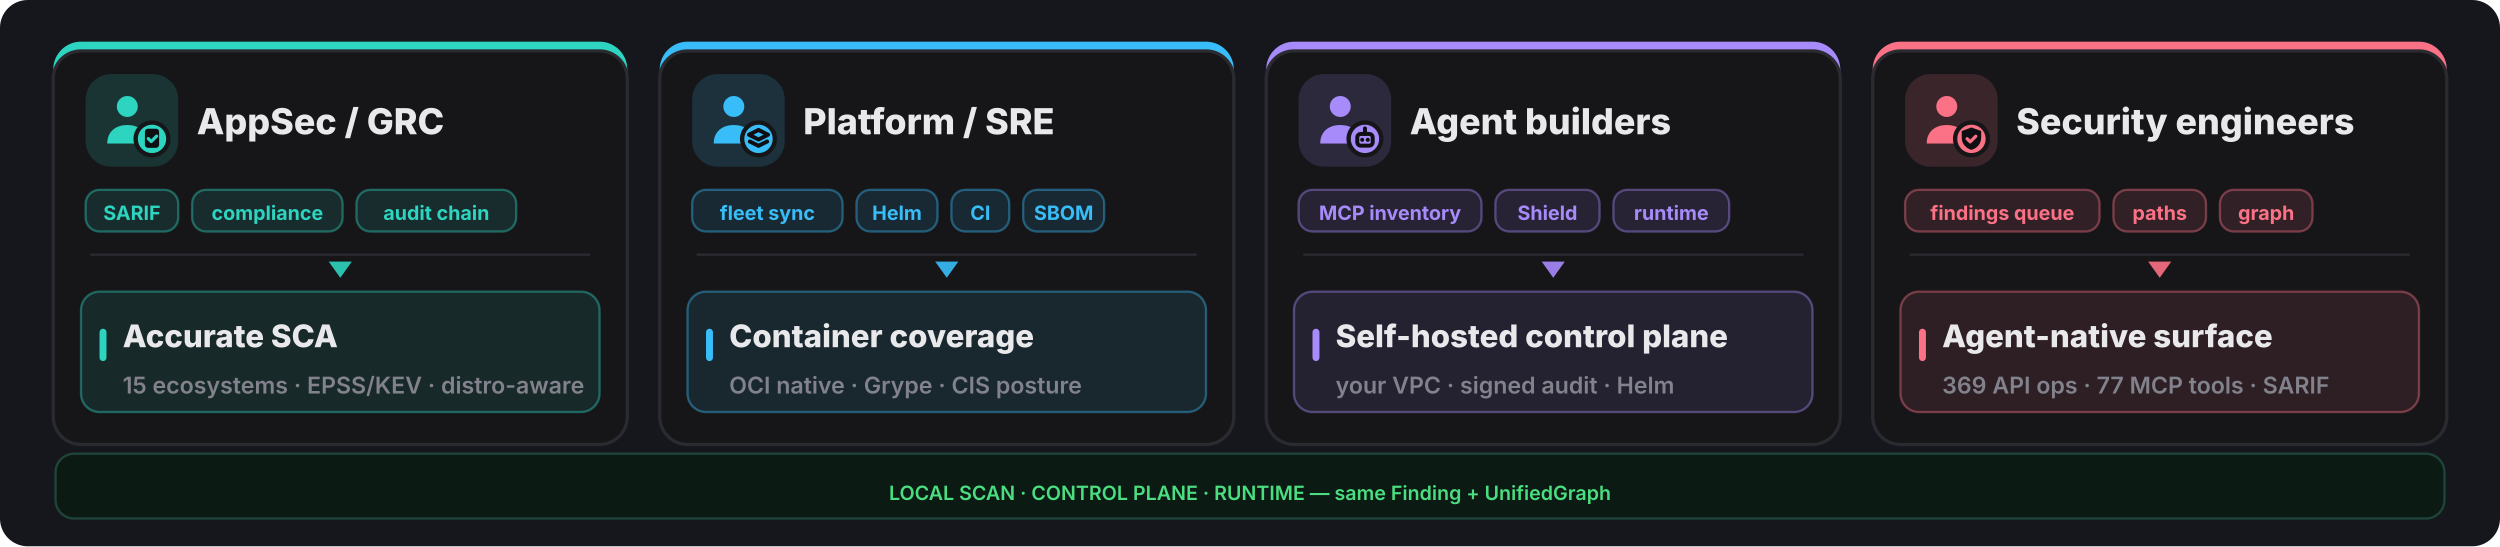
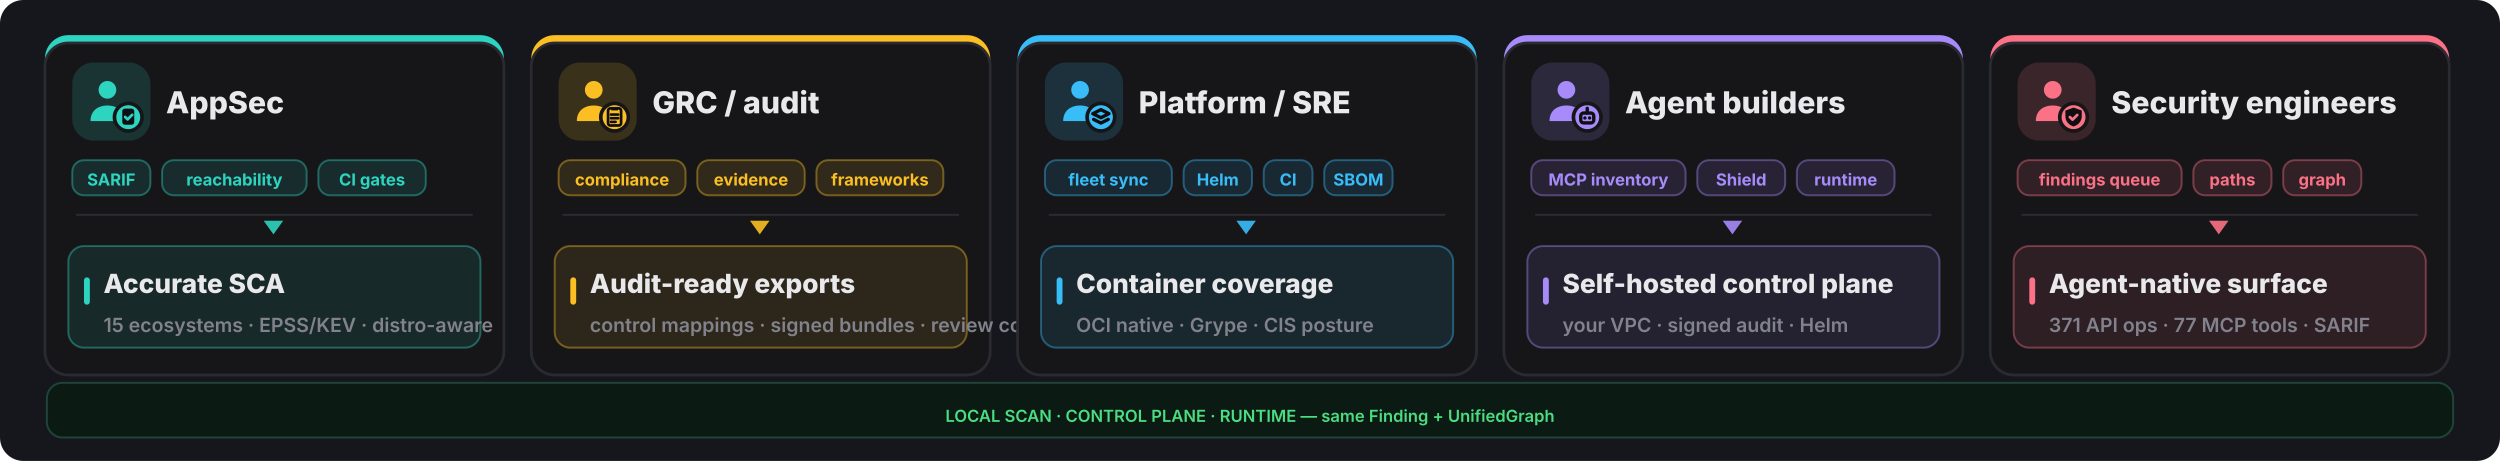
- <svg xmlns="http://www.w3.org/2000/svg" width="1080" height="236" viewBox="0 0 1080 236" fill="none">
-   <rect width="1080" height="236" rx="12" fill="#16161d" />
-   <rect x="23" y="18" width="248" height="174" rx="12" fill="#2dd4bf" />
-   <rect x="23" y="22" width="248" height="170" rx="12" fill="#161619" stroke="#2a2a31" stroke-width="1.4" />
+ <svg xmlns="http://www.w3.org/2000/svg" width="1280" height="236" viewBox="0 0 1280 236" fill="none">
+   <rect width="1280" height="236" rx="12" fill="#16161d" />
+   <rect x="23" y="18" width="235" height="174" rx="12" fill="#2dd4bf" />
+   <rect x="23" y="22" width="235" height="170" rx="12" fill="#161619" stroke="#2a2a31" stroke-width="1.4" />
  <rect x="37" y="32" width="40" height="40" rx="11" fill="#2dd4bf" opacity="0.16" />
  <g transform="translate(41,36) scale(1.333333)">
    <circle cx="10.5" cy="7.5" r="3.4" fill="#2dd4bf" />
    <path d="M4 19.5c0-4 2.9-6 6.5-6s6.5 2 6.5 6z" fill="#2dd4bf" />
    <circle cx="18.5" cy="18" r="6" fill="#161619" />
    <circle cx="18.5" cy="18" r="4.6" fill="#2dd4bf" />
    <g fill="none" stroke="#0f0f13" stroke-width="1.3" stroke-linecap="round" stroke-linejoin="round">
      <rect x="16.2" y="14.7" width="4.6" height="6.2" rx="1" fill="#0f0f13" stroke="none" />
      <path d="M17.3 17.9l.95.95 1.75-1.75" stroke="#2dd4bf" stroke-width="1.05" />
    </g>
  </g>
-   <text x="85" y="58" font-family="Inter,system-ui,sans-serif" font-size="15.5" font-weight="800" fill="#e9e9ec">AppSec / GRC</text>
+   <text x="85" y="58" font-family="Inter,system-ui,sans-serif" font-size="15.5" font-weight="800" fill="#e9e9ec">AppSec</text>
  <rect x="37" y="82" width="40" height="18" rx="6" fill="#2dd4bf" fill-opacity="0.12" stroke="#2dd4bf" stroke-opacity="0.4" />
  <text x="57.0" y="95" text-anchor="middle" font-family="Inter,system-ui,sans-serif" font-size="8.5" font-weight="700" fill="#2dd4bf">SARIF</text>
-   <rect x="83" y="82" width="65" height="18" rx="6" fill="#2dd4bf" fill-opacity="0.12" stroke="#2dd4bf" stroke-opacity="0.4" />
-   <text x="115.5" y="95" text-anchor="middle" font-family="Inter,system-ui,sans-serif" font-size="8.5" font-weight="700" fill="#2dd4bf">compliance</text>
-   <rect x="154" y="82" width="69" height="18" rx="6" fill="#2dd4bf" fill-opacity="0.12" stroke="#2dd4bf" stroke-opacity="0.4" />
-   <text x="188.5" y="95" text-anchor="middle" font-family="Inter,system-ui,sans-serif" font-size="8.5" font-weight="700" fill="#2dd4bf">audit chain</text>
-   <line x1="39" y1="110" x2="255" y2="110" stroke="#2a2a31" stroke-width="1" />
-   <polygon points="147,120 142,113 152,113" fill="#2dd4bf" opacity="0.9" />
-   <rect x="35" y="126" width="224" height="52" rx="8" fill="#2dd4bf" opacity="0.10" />
-   <rect x="35" y="126" width="224" height="52" rx="8" fill="none" stroke="#2dd4bf" opacity="0.4" />
+   <rect x="83" y="82" width="74" height="18" rx="6" fill="#2dd4bf" fill-opacity="0.12" stroke="#2dd4bf" stroke-opacity="0.4" />
+   <text x="120.0" y="95" text-anchor="middle" font-family="Inter,system-ui,sans-serif" font-size="8.5" font-weight="700" fill="#2dd4bf">reachability</text>
+   <rect x="163" y="82" width="55" height="18" rx="6" fill="#2dd4bf" fill-opacity="0.12" stroke="#2dd4bf" stroke-opacity="0.4" />
+   <text x="190.5" y="95" text-anchor="middle" font-family="Inter,system-ui,sans-serif" font-size="8.5" font-weight="700" fill="#2dd4bf">CI gates</text>
+   <line x1="39" y1="110" x2="242" y2="110" stroke="#2a2a31" stroke-width="1" />
+   <polygon points="140,120 135,113 145,113" fill="#2dd4bf" opacity="0.9" />
+   <rect x="35" y="126" width="211" height="52" rx="8" fill="#2dd4bf" opacity="0.10" />
+   <rect x="35" y="126" width="211" height="52" rx="8" fill="none" stroke="#2dd4bf" opacity="0.4" />
  <rect x="43" y="142" width="3" height="14" rx="1.5" fill="#2dd4bf" />
  <text x="53" y="150" font-family="Inter,system-ui,sans-serif" font-size="13.5" font-weight="800" fill="#e9e9ec">Accurate SCA</text>
  <text x="53" y="170" font-family="Inter,system-ui,sans-serif" font-size="10" font-weight="600" fill="#82828c">15 ecosystems · EPSS/KEV · distro-aware</text>
-   <rect x="285" y="18" width="248" height="174" rx="12" fill="#38bdf8" />
-   <rect x="285" y="22" width="248" height="170" rx="12" fill="#161619" stroke="#2a2a31" stroke-width="1.4" />
-   <rect x="299" y="32" width="40" height="40" rx="11" fill="#38bdf8" opacity="0.16" />
-   <g transform="translate(303,36) scale(1.333333)">
+   <rect x="272" y="18" width="235" height="174" rx="12" fill="#fbbf24" />
+   <rect x="272" y="22" width="235" height="170" rx="12" fill="#161619" stroke="#2a2a31" stroke-width="1.4" />
+   <rect x="286" y="32" width="40" height="40" rx="11" fill="#fbbf24" opacity="0.16" />
+   <g transform="translate(290,36) scale(1.333333)">
+     <circle cx="10.5" cy="7.5" r="3.4" fill="#fbbf24" />
+     <path d="M4 19.5c0-4 2.9-6 6.5-6s6.5 2 6.5 6z" fill="#fbbf24" />
+     <circle cx="18.5" cy="18" r="6" fill="#161619" />
+     <circle cx="18.5" cy="18" r="4.6" fill="#fbbf24" />
+     <g fill="none" stroke="#0f0f13" stroke-width="1.3" stroke-linecap="round" stroke-linejoin="round">
+       <rect x="16.0" y="14.6" width="5.0" height="6.6" rx="0.9" fill="none" stroke="#0f0f13" stroke-width="1.05" />
+       <path d="M17.2 14.2h2.6v1.2h-2.6z" fill="#0f0f13" stroke="none" />
+       <path d="M17.1 17.0h2.8 M17.1 18.4h2.8 M17.1 19.8h1.8" stroke="#0f0f13" stroke-width="1.0" />
+     </g>
+   </g>
+   <text x="334" y="58" font-family="Inter,system-ui,sans-serif" font-size="15.5" font-weight="800" fill="#e9e9ec">GRC / audit</text>
+   <rect x="286" y="82" width="65" height="18" rx="6" fill="#fbbf24" fill-opacity="0.12" stroke="#fbbf24" stroke-opacity="0.4" />
+   <text x="318.5" y="95" text-anchor="middle" font-family="Inter,system-ui,sans-serif" font-size="8.5" font-weight="700" fill="#fbbf24">compliance</text>
+   <rect x="357" y="82" width="55" height="18" rx="6" fill="#fbbf24" fill-opacity="0.12" stroke="#fbbf24" stroke-opacity="0.4" />
+   <text x="384.5" y="95" text-anchor="middle" font-family="Inter,system-ui,sans-serif" font-size="8.5" font-weight="700" fill="#fbbf24">evidence</text>
+   <rect x="418" y="82" width="65" height="18" rx="6" fill="#fbbf24" fill-opacity="0.12" stroke="#fbbf24" stroke-opacity="0.4" />
+   <text x="450.5" y="95" text-anchor="middle" font-family="Inter,system-ui,sans-serif" font-size="8.5" font-weight="700" fill="#fbbf24">frameworks</text>
+   <line x1="288" y1="110" x2="491" y2="110" stroke="#2a2a31" stroke-width="1" />
+   <polygon points="389,120 384,113 394,113" fill="#fbbf24" opacity="0.9" />
+   <rect x="284" y="126" width="211" height="52" rx="8" fill="#fbbf24" opacity="0.10" />
+   <rect x="284" y="126" width="211" height="52" rx="8" fill="none" stroke="#fbbf24" opacity="0.4" />
+   <rect x="292" y="142" width="3" height="14" rx="1.5" fill="#fbbf24" />
+   <text x="302" y="150" font-family="Inter,system-ui,sans-serif" font-size="13.5" font-weight="800" fill="#e9e9ec">Audit-ready exports</text>
+   <text x="302" y="170" font-family="Inter,system-ui,sans-serif" font-size="10" font-weight="600" fill="#82828c">control mappings · signed bundles · review context</text>
+   <rect x="521" y="18" width="235" height="174" rx="12" fill="#38bdf8" />
+   <rect x="521" y="22" width="235" height="170" rx="12" fill="#161619" stroke="#2a2a31" stroke-width="1.4" />
+   <rect x="535" y="32" width="40" height="40" rx="11" fill="#38bdf8" opacity="0.16" />
+   <g transform="translate(539,36) scale(1.333333)">
    <circle cx="10.5" cy="7.5" r="3.4" fill="#38bdf8" />
    <path d="M4 19.5c0-4 2.9-6 6.5-6s6.5 2 6.5 6z" fill="#38bdf8" />
    <circle cx="18.5" cy="18" r="6" fill="#161619" />
    <circle cx="18.5" cy="18" r="4.6" fill="#38bdf8" />
    <g fill="none" stroke="#0f0f13" stroke-width="1.3" stroke-linecap="round" stroke-linejoin="round">
      <path d="M18.5 15.1l3.1 1.55-3.1 1.55-3.1-1.55z" />
      <path d="M15.7 18.85l2.8 1.4 2.8-1.4" />
    </g>
  </g>
-   <text x="347" y="58" font-family="Inter,system-ui,sans-serif" font-size="15.5" font-weight="800" fill="#e9e9ec">Platform / SRE</text>
-   <rect x="299" y="82" width="65" height="18" rx="6" fill="#38bdf8" fill-opacity="0.12" stroke="#38bdf8" stroke-opacity="0.4" />
-   <text x="331.5" y="95" text-anchor="middle" font-family="Inter,system-ui,sans-serif" font-size="8.5" font-weight="700" fill="#38bdf8">fleet sync</text>
-   <rect x="370" y="82" width="35" height="18" rx="6" fill="#38bdf8" fill-opacity="0.12" stroke="#38bdf8" stroke-opacity="0.4" />
-   <text x="387.5" y="95" text-anchor="middle" font-family="Inter,system-ui,sans-serif" font-size="8.5" font-weight="700" fill="#38bdf8">Helm</text>
-   <rect x="411" y="82" width="25" height="18" rx="6" fill="#38bdf8" fill-opacity="0.12" stroke="#38bdf8" stroke-opacity="0.4" />
-   <text x="423.5" y="95" text-anchor="middle" font-family="Inter,system-ui,sans-serif" font-size="8.5" font-weight="700" fill="#38bdf8">CI</text>
-   <rect x="442" y="82" width="35" height="18" rx="6" fill="#38bdf8" fill-opacity="0.12" stroke="#38bdf8" stroke-opacity="0.4" />
-   <text x="459.5" y="95" text-anchor="middle" font-family="Inter,system-ui,sans-serif" font-size="8.5" font-weight="700" fill="#38bdf8">SBOM</text>
-   <line x1="301" y1="110" x2="517" y2="110" stroke="#2a2a31" stroke-width="1" />
-   <polygon points="409,120 404,113 414,113" fill="#38bdf8" opacity="0.9" />
-   <rect x="297" y="126" width="224" height="52" rx="8" fill="#38bdf8" opacity="0.10" />
-   <rect x="297" y="126" width="224" height="52" rx="8" fill="none" stroke="#38bdf8" opacity="0.4" />
-   <rect x="305" y="142" width="3" height="14" rx="1.5" fill="#38bdf8" />
-   <text x="315" y="150" font-family="Inter,system-ui,sans-serif" font-size="13.5" font-weight="800" fill="#e9e9ec">Container coverage</text>
-   <text x="315" y="170" font-family="Inter,system-ui,sans-serif" font-size="10" font-weight="600" fill="#82828c">OCI native · Grype · CIS posture</text>
-   <rect x="547" y="18" width="248" height="174" rx="12" fill="#a78bfa" />
-   <rect x="547" y="22" width="248" height="170" rx="12" fill="#161619" stroke="#2a2a31" stroke-width="1.4" />
-   <rect x="561" y="32" width="40" height="40" rx="11" fill="#a78bfa" opacity="0.16" />
-   <g transform="translate(565,36) scale(1.333333)">
+   <text x="583" y="58" font-family="Inter,system-ui,sans-serif" font-size="15.5" font-weight="800" fill="#e9e9ec">Platform / SRE</text>
+   <rect x="535" y="82" width="65" height="18" rx="6" fill="#38bdf8" fill-opacity="0.12" stroke="#38bdf8" stroke-opacity="0.4" />
+   <text x="567.5" y="95" text-anchor="middle" font-family="Inter,system-ui,sans-serif" font-size="8.5" font-weight="700" fill="#38bdf8">fleet sync</text>
+   <rect x="606" y="82" width="35" height="18" rx="6" fill="#38bdf8" fill-opacity="0.12" stroke="#38bdf8" stroke-opacity="0.4" />
+   <text x="623.5" y="95" text-anchor="middle" font-family="Inter,system-ui,sans-serif" font-size="8.5" font-weight="700" fill="#38bdf8">Helm</text>
+   <rect x="647" y="82" width="25" height="18" rx="6" fill="#38bdf8" fill-opacity="0.12" stroke="#38bdf8" stroke-opacity="0.4" />
+   <text x="659.5" y="95" text-anchor="middle" font-family="Inter,system-ui,sans-serif" font-size="8.5" font-weight="700" fill="#38bdf8">CI</text>
+   <rect x="678" y="82" width="35" height="18" rx="6" fill="#38bdf8" fill-opacity="0.12" stroke="#38bdf8" stroke-opacity="0.4" />
+   <text x="695.5" y="95" text-anchor="middle" font-family="Inter,system-ui,sans-serif" font-size="8.5" font-weight="700" fill="#38bdf8">SBOM</text>
+   <line x1="537" y1="110" x2="740" y2="110" stroke="#2a2a31" stroke-width="1" />
+   <polygon points="638,120 633,113 643,113" fill="#38bdf8" opacity="0.9" />
+   <rect x="533" y="126" width="211" height="52" rx="8" fill="#38bdf8" opacity="0.10" />
+   <rect x="533" y="126" width="211" height="52" rx="8" fill="none" stroke="#38bdf8" opacity="0.4" />
+   <rect x="541" y="142" width="3" height="14" rx="1.5" fill="#38bdf8" />
+   <text x="551" y="150" font-family="Inter,system-ui,sans-serif" font-size="13.5" font-weight="800" fill="#e9e9ec">Container coverage</text>
+   <text x="551" y="170" font-family="Inter,system-ui,sans-serif" font-size="10" font-weight="600" fill="#82828c">OCI native · Grype · CIS posture</text>
+   <rect x="770" y="18" width="235" height="174" rx="12" fill="#a78bfa" />
+   <rect x="770" y="22" width="235" height="170" rx="12" fill="#161619" stroke="#2a2a31" stroke-width="1.4" />
+   <rect x="784" y="32" width="40" height="40" rx="11" fill="#a78bfa" opacity="0.16" />
+   <g transform="translate(788,36) scale(1.333333)">
    <circle cx="10.5" cy="7.5" r="3.4" fill="#a78bfa" />
    <path d="M4 19.5c0-4 2.9-6 6.5-6s6.5 2 6.5 6z" fill="#a78bfa" />
    <circle cx="18.5" cy="18" r="6" fill="#161619" />
    <circle cx="18.5" cy="18" r="4.6" fill="#a78bfa" />
    <g fill="none" stroke="#0f0f13" stroke-width="1.3" stroke-linecap="round" stroke-linejoin="round">
      <rect x="16" y="16.4" width="5" height="3.8" rx="1.1" />
      <path d="M17.6 18.3h.01 M19.4 18.3h.01 M18.5 14.6v1.8" />
    </g>
  </g>
-   <text x="609" y="58" font-family="Inter,system-ui,sans-serif" font-size="15.5" font-weight="800" fill="#e9e9ec">Agent builders</text>
-   <rect x="561" y="82" width="79" height="18" rx="6" fill="#a78bfa" fill-opacity="0.12" stroke="#a78bfa" stroke-opacity="0.4" />
-   <text x="600.5" y="95" text-anchor="middle" font-family="Inter,system-ui,sans-serif" font-size="8.5" font-weight="700" fill="#a78bfa">MCP inventory</text>
-   <rect x="646" y="82" width="45" height="18" rx="6" fill="#a78bfa" fill-opacity="0.12" stroke="#a78bfa" stroke-opacity="0.4" />
-   <text x="668.5" y="95" text-anchor="middle" font-family="Inter,system-ui,sans-serif" font-size="8.5" font-weight="700" fill="#a78bfa">Shield</text>
-   <rect x="697" y="82" width="50" height="18" rx="6" fill="#a78bfa" fill-opacity="0.12" stroke="#a78bfa" stroke-opacity="0.4" />
-   <text x="722.0" y="95" text-anchor="middle" font-family="Inter,system-ui,sans-serif" font-size="8.5" font-weight="700" fill="#a78bfa">runtime</text>
-   <line x1="563" y1="110" x2="779" y2="110" stroke="#2a2a31" stroke-width="1" />
-   <polygon points="671,120 666,113 676,113" fill="#a78bfa" opacity="0.9" />
-   <rect x="559" y="126" width="224" height="52" rx="8" fill="#a78bfa" opacity="0.10" />
-   <rect x="559" y="126" width="224" height="52" rx="8" fill="none" stroke="#a78bfa" opacity="0.4" />
-   <rect x="567" y="142" width="3" height="14" rx="1.5" fill="#a78bfa" />
-   <text x="577" y="150" font-family="Inter,system-ui,sans-serif" font-size="13.5" font-weight="800" fill="#e9e9ec">Self-hosted control plane</text>
-   <text x="577" y="170" font-family="Inter,system-ui,sans-serif" font-size="10" font-weight="600" fill="#82828c">your VPC · signed audit · Helm</text>
-   <rect x="809" y="18" width="248" height="174" rx="12" fill="#fb7185" />
-   <rect x="809" y="22" width="248" height="170" rx="12" fill="#161619" stroke="#2a2a31" stroke-width="1.4" />
-   <rect x="823" y="32" width="40" height="40" rx="11" fill="#fb7185" opacity="0.16" />
-   <g transform="translate(827,36) scale(1.333333)">
+   <text x="832" y="58" font-family="Inter,system-ui,sans-serif" font-size="15.5" font-weight="800" fill="#e9e9ec">Agent builders</text>
+   <rect x="784" y="82" width="79" height="18" rx="6" fill="#a78bfa" fill-opacity="0.12" stroke="#a78bfa" stroke-opacity="0.4" />
+   <text x="823.5" y="95" text-anchor="middle" font-family="Inter,system-ui,sans-serif" font-size="8.5" font-weight="700" fill="#a78bfa">MCP inventory</text>
+   <rect x="869" y="82" width="45" height="18" rx="6" fill="#a78bfa" fill-opacity="0.12" stroke="#a78bfa" stroke-opacity="0.4" />
+   <text x="891.5" y="95" text-anchor="middle" font-family="Inter,system-ui,sans-serif" font-size="8.5" font-weight="700" fill="#a78bfa">Shield</text>
+   <rect x="920" y="82" width="50" height="18" rx="6" fill="#a78bfa" fill-opacity="0.12" stroke="#a78bfa" stroke-opacity="0.4" />
+   <text x="945.0" y="95" text-anchor="middle" font-family="Inter,system-ui,sans-serif" font-size="8.5" font-weight="700" fill="#a78bfa">runtime</text>
+   <line x1="786" y1="110" x2="989" y2="110" stroke="#2a2a31" stroke-width="1" />
+   <polygon points="887,120 882,113 892,113" fill="#a78bfa" opacity="0.9" />
+   <rect x="782" y="126" width="211" height="52" rx="8" fill="#a78bfa" opacity="0.10" />
+   <rect x="782" y="126" width="211" height="52" rx="8" fill="none" stroke="#a78bfa" opacity="0.4" />
+   <rect x="790" y="142" width="3" height="14" rx="1.5" fill="#a78bfa" />
+   <text x="800" y="150" font-family="Inter,system-ui,sans-serif" font-size="13.5" font-weight="800" fill="#e9e9ec">Self-hosted control plane</text>
+   <text x="800" y="170" font-family="Inter,system-ui,sans-serif" font-size="10" font-weight="600" fill="#82828c">your VPC · signed audit · Helm</text>
+   <rect x="1019" y="18" width="235" height="174" rx="12" fill="#fb7185" />
+   <rect x="1019" y="22" width="235" height="170" rx="12" fill="#161619" stroke="#2a2a31" stroke-width="1.4" />
+   <rect x="1033" y="32" width="40" height="40" rx="11" fill="#fb7185" opacity="0.16" />
+   <g transform="translate(1037,36) scale(1.333333)">
    <circle cx="10.5" cy="7.5" r="3.4" fill="#fb7185" />
    <path d="M4 19.5c0-4 2.9-6 6.5-6s6.5 2 6.5 6z" fill="#fb7185" />
    <circle cx="18.5" cy="18" r="6" fill="#161619" />
    <circle cx="18.5" cy="18" r="4.6" fill="#fb7185" />
    <g fill="none" stroke="#0f0f13" stroke-width="1.3" stroke-linecap="round" stroke-linejoin="round">
      <path d="M18.5 14.3l3.15 1.15v2.1c0 2.1-1.4 3.5-3.15 4-1.75-.5-3.15-1.9-3.15-4v-2.1z" fill="#0f0f13" stroke="none" />
      <path d="M17.1 17.95l1 1 1.8-1.8" stroke="#fb7185" stroke-width="1.05" />
    </g>
  </g>
-   <text x="871" y="58" font-family="Inter,system-ui,sans-serif" font-size="15.5" font-weight="800" fill="#e9e9ec">Security engineers</text>
-   <rect x="823" y="82" width="84" height="18" rx="6" fill="#fb7185" fill-opacity="0.12" stroke="#fb7185" stroke-opacity="0.4" />
-   <text x="865.0" y="95" text-anchor="middle" font-family="Inter,system-ui,sans-serif" font-size="8.5" font-weight="700" fill="#fb7185">findings queue</text>
-   <rect x="913" y="82" width="40" height="18" rx="6" fill="#fb7185" fill-opacity="0.12" stroke="#fb7185" stroke-opacity="0.4" />
-   <text x="933.0" y="95" text-anchor="middle" font-family="Inter,system-ui,sans-serif" font-size="8.5" font-weight="700" fill="#fb7185">paths</text>
-   <rect x="959" y="82" width="40" height="18" rx="6" fill="#fb7185" fill-opacity="0.12" stroke="#fb7185" stroke-opacity="0.4" />
-   <text x="979.0" y="95" text-anchor="middle" font-family="Inter,system-ui,sans-serif" font-size="8.5" font-weight="700" fill="#fb7185">graph</text>
-   <line x1="825" y1="110" x2="1041" y2="110" stroke="#2a2a31" stroke-width="1" />
-   <polygon points="933,120 928,113 938,113" fill="#fb7185" opacity="0.9" />
-   <rect x="821" y="126" width="224" height="52" rx="8" fill="#fb7185" opacity="0.10" />
-   <rect x="821" y="126" width="224" height="52" rx="8" fill="none" stroke="#fb7185" opacity="0.4" />
-   <rect x="829" y="142" width="3" height="14" rx="1.5" fill="#fb7185" />
-   <text x="839" y="150" font-family="Inter,system-ui,sans-serif" font-size="13.5" font-weight="800" fill="#e9e9ec">Agent-native surface</text>
-   <text x="839" y="170" font-family="Inter,system-ui,sans-serif" font-size="10" font-weight="600" fill="#82828c">369 API ops · 77 MCP tools · SARIF</text>
-   <rect x="24" y="196" width="1032" height="28" rx="8" fill="#0c1a14" stroke="#1f4438" />
-   <text x="540" y="216" text-anchor="middle" font-family="Inter,system-ui,sans-serif" font-size="8.5" font-weight="600" fill="#4ade80">LOCAL SCAN · CONTROL PLANE · RUNTIME — same Finding + UnifiedGraph</text>
+   <text x="1081" y="58" font-family="Inter,system-ui,sans-serif" font-size="15.5" font-weight="800" fill="#e9e9ec">Security engineers</text>
+   <rect x="1033" y="82" width="84" height="18" rx="6" fill="#fb7185" fill-opacity="0.12" stroke="#fb7185" stroke-opacity="0.4" />
+   <text x="1075.0" y="95" text-anchor="middle" font-family="Inter,system-ui,sans-serif" font-size="8.5" font-weight="700" fill="#fb7185">findings queue</text>
+   <rect x="1123" y="82" width="40" height="18" rx="6" fill="#fb7185" fill-opacity="0.12" stroke="#fb7185" stroke-opacity="0.4" />
+   <text x="1143.0" y="95" text-anchor="middle" font-family="Inter,system-ui,sans-serif" font-size="8.5" font-weight="700" fill="#fb7185">paths</text>
+   <rect x="1169" y="82" width="40" height="18" rx="6" fill="#fb7185" fill-opacity="0.12" stroke="#fb7185" stroke-opacity="0.4" />
+   <text x="1189.0" y="95" text-anchor="middle" font-family="Inter,system-ui,sans-serif" font-size="8.5" font-weight="700" fill="#fb7185">graph</text>
+   <line x1="1035" y1="110" x2="1238" y2="110" stroke="#2a2a31" stroke-width="1" />
+   <polygon points="1136,120 1131,113 1141,113" fill="#fb7185" opacity="0.9" />
+   <rect x="1031" y="126" width="211" height="52" rx="8" fill="#fb7185" opacity="0.10" />
+   <rect x="1031" y="126" width="211" height="52" rx="8" fill="none" stroke="#fb7185" opacity="0.4" />
+   <rect x="1039" y="142" width="3" height="14" rx="1.5" fill="#fb7185" />
+   <text x="1049" y="150" font-family="Inter,system-ui,sans-serif" font-size="13.5" font-weight="800" fill="#e9e9ec">Agent-native surface</text>
+   <text x="1049" y="170" font-family="Inter,system-ui,sans-serif" font-size="10" font-weight="600" fill="#82828c">371 API ops · 77 MCP tools · SARIF</text>
+   <rect x="24" y="196" width="1232" height="28" rx="8" fill="#0c1a14" stroke="#1f4438" />
+   <text x="640" y="216" text-anchor="middle" font-family="Inter,system-ui,sans-serif" font-size="8.5" font-weight="600" fill="#4ade80">LOCAL SCAN · CONTROL PLANE · RUNTIME — same Finding + UnifiedGraph</text>
</svg>
